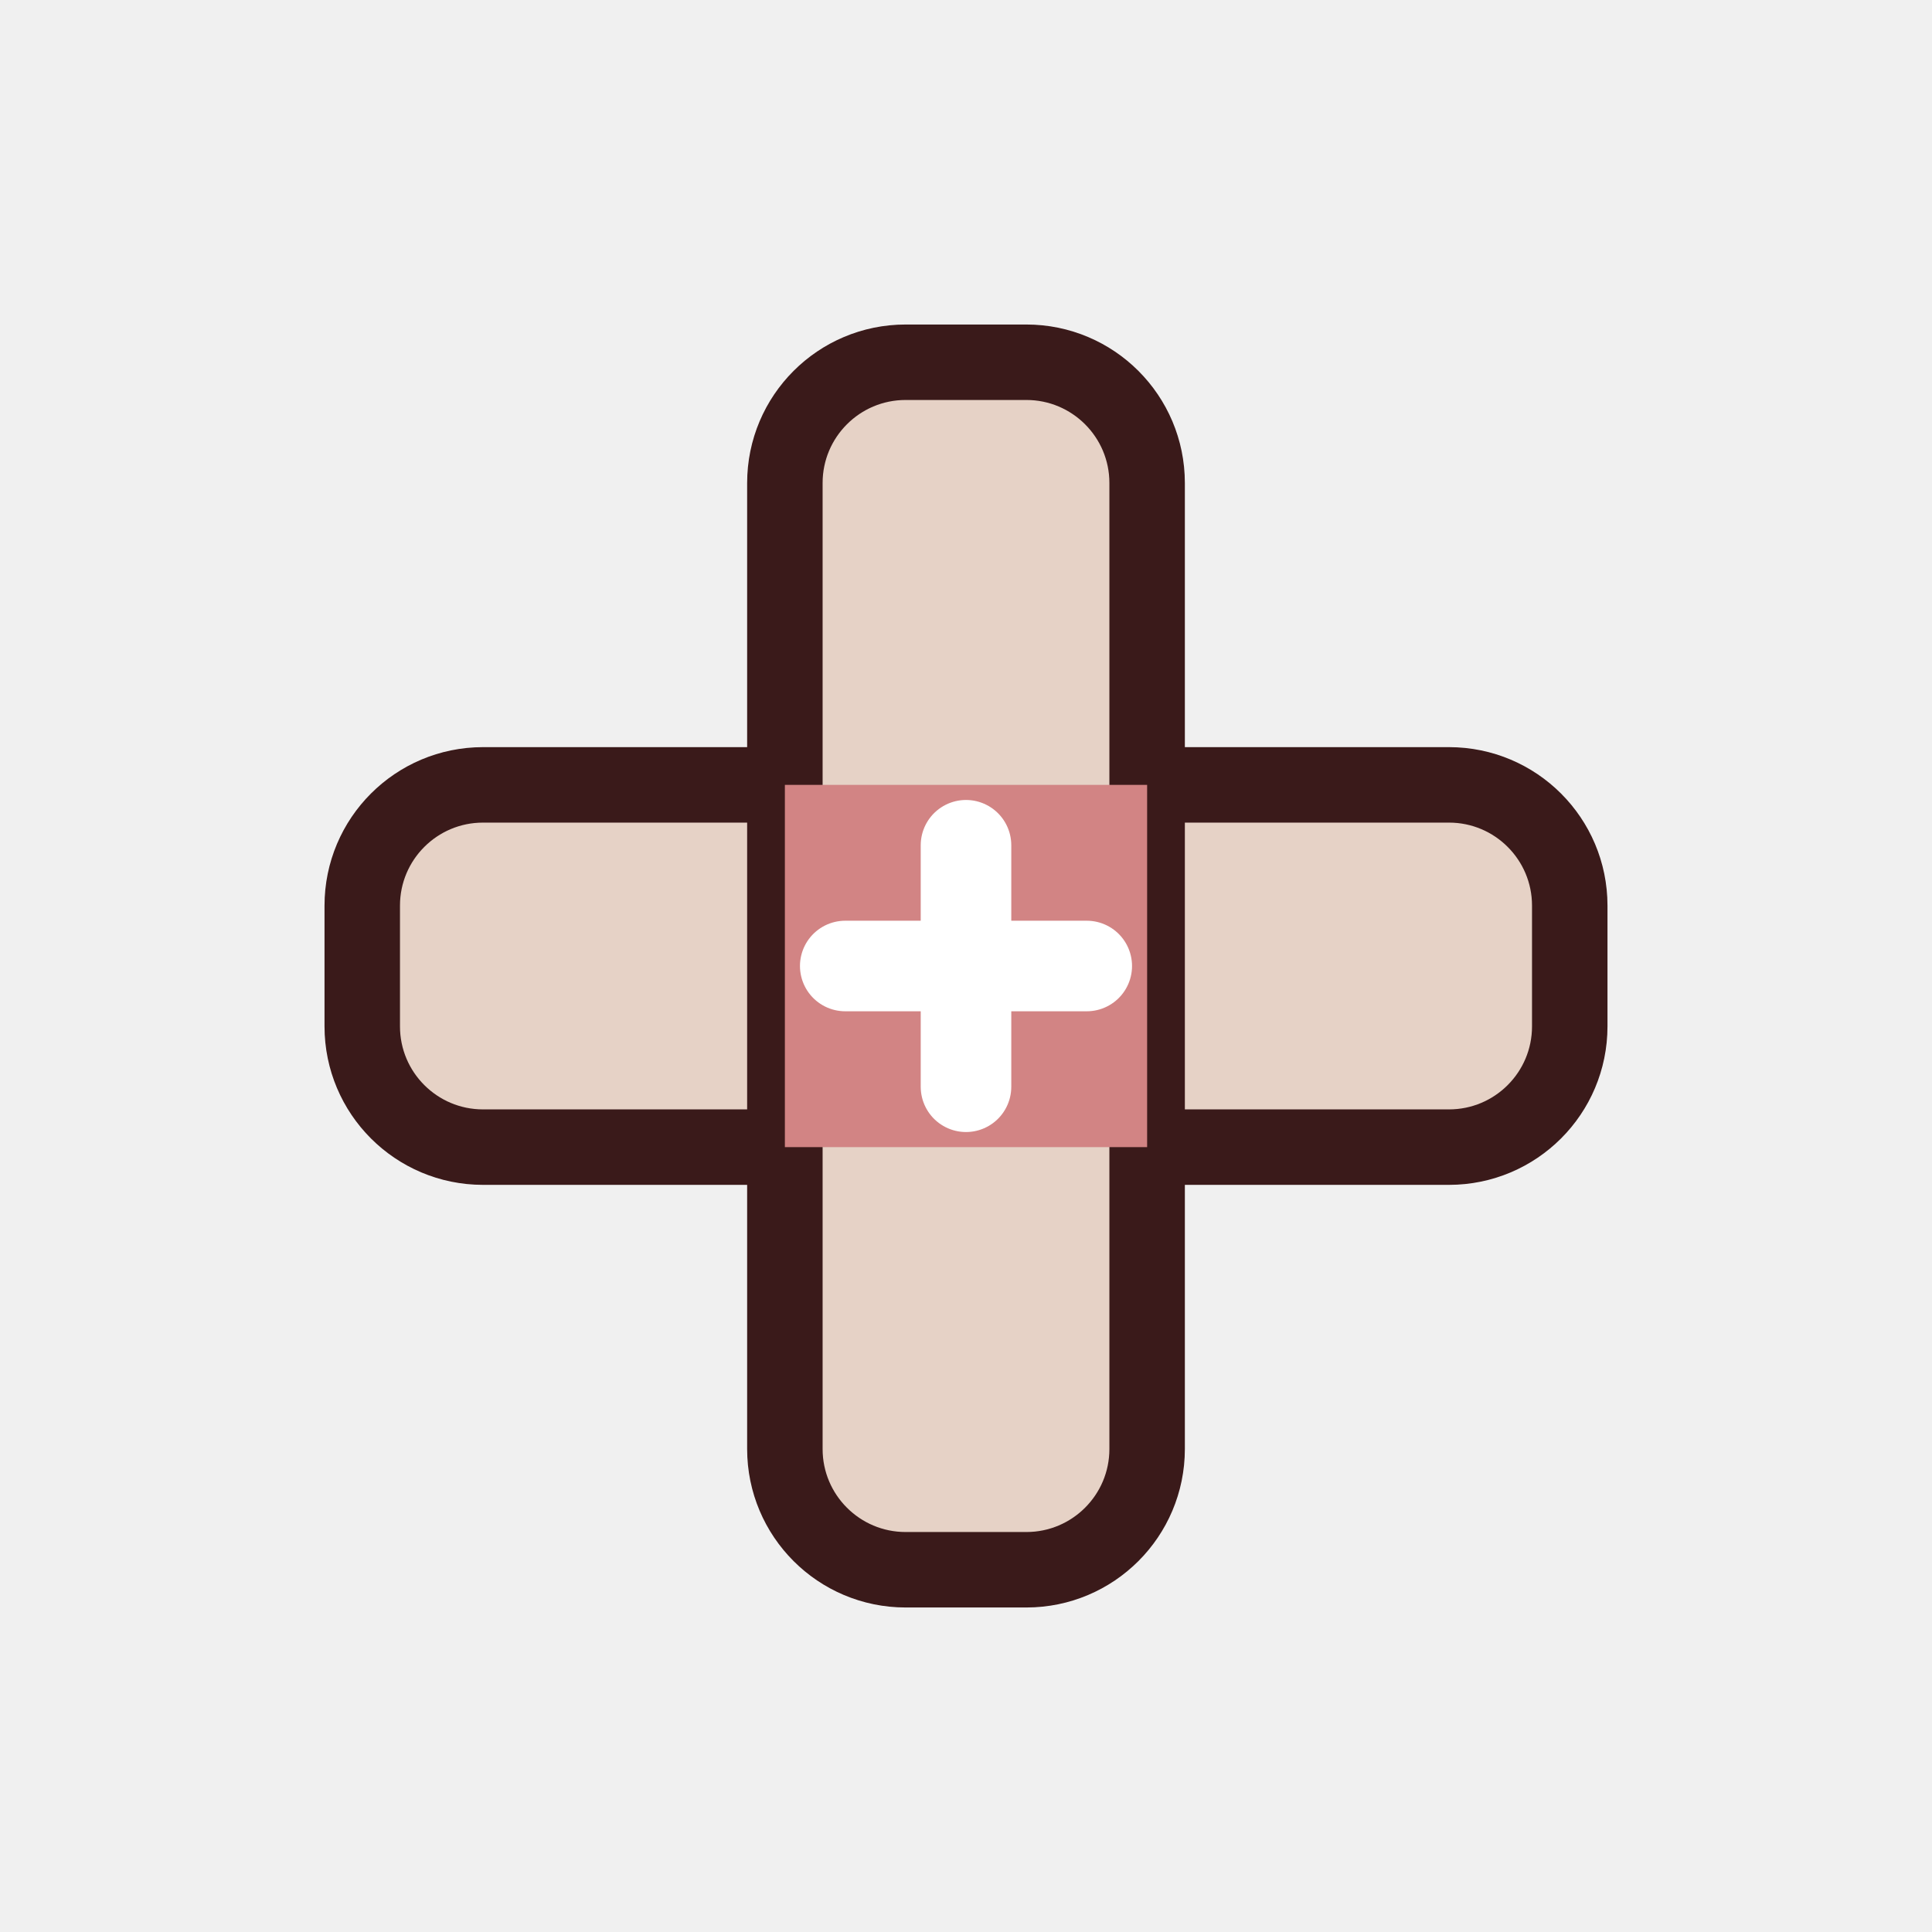
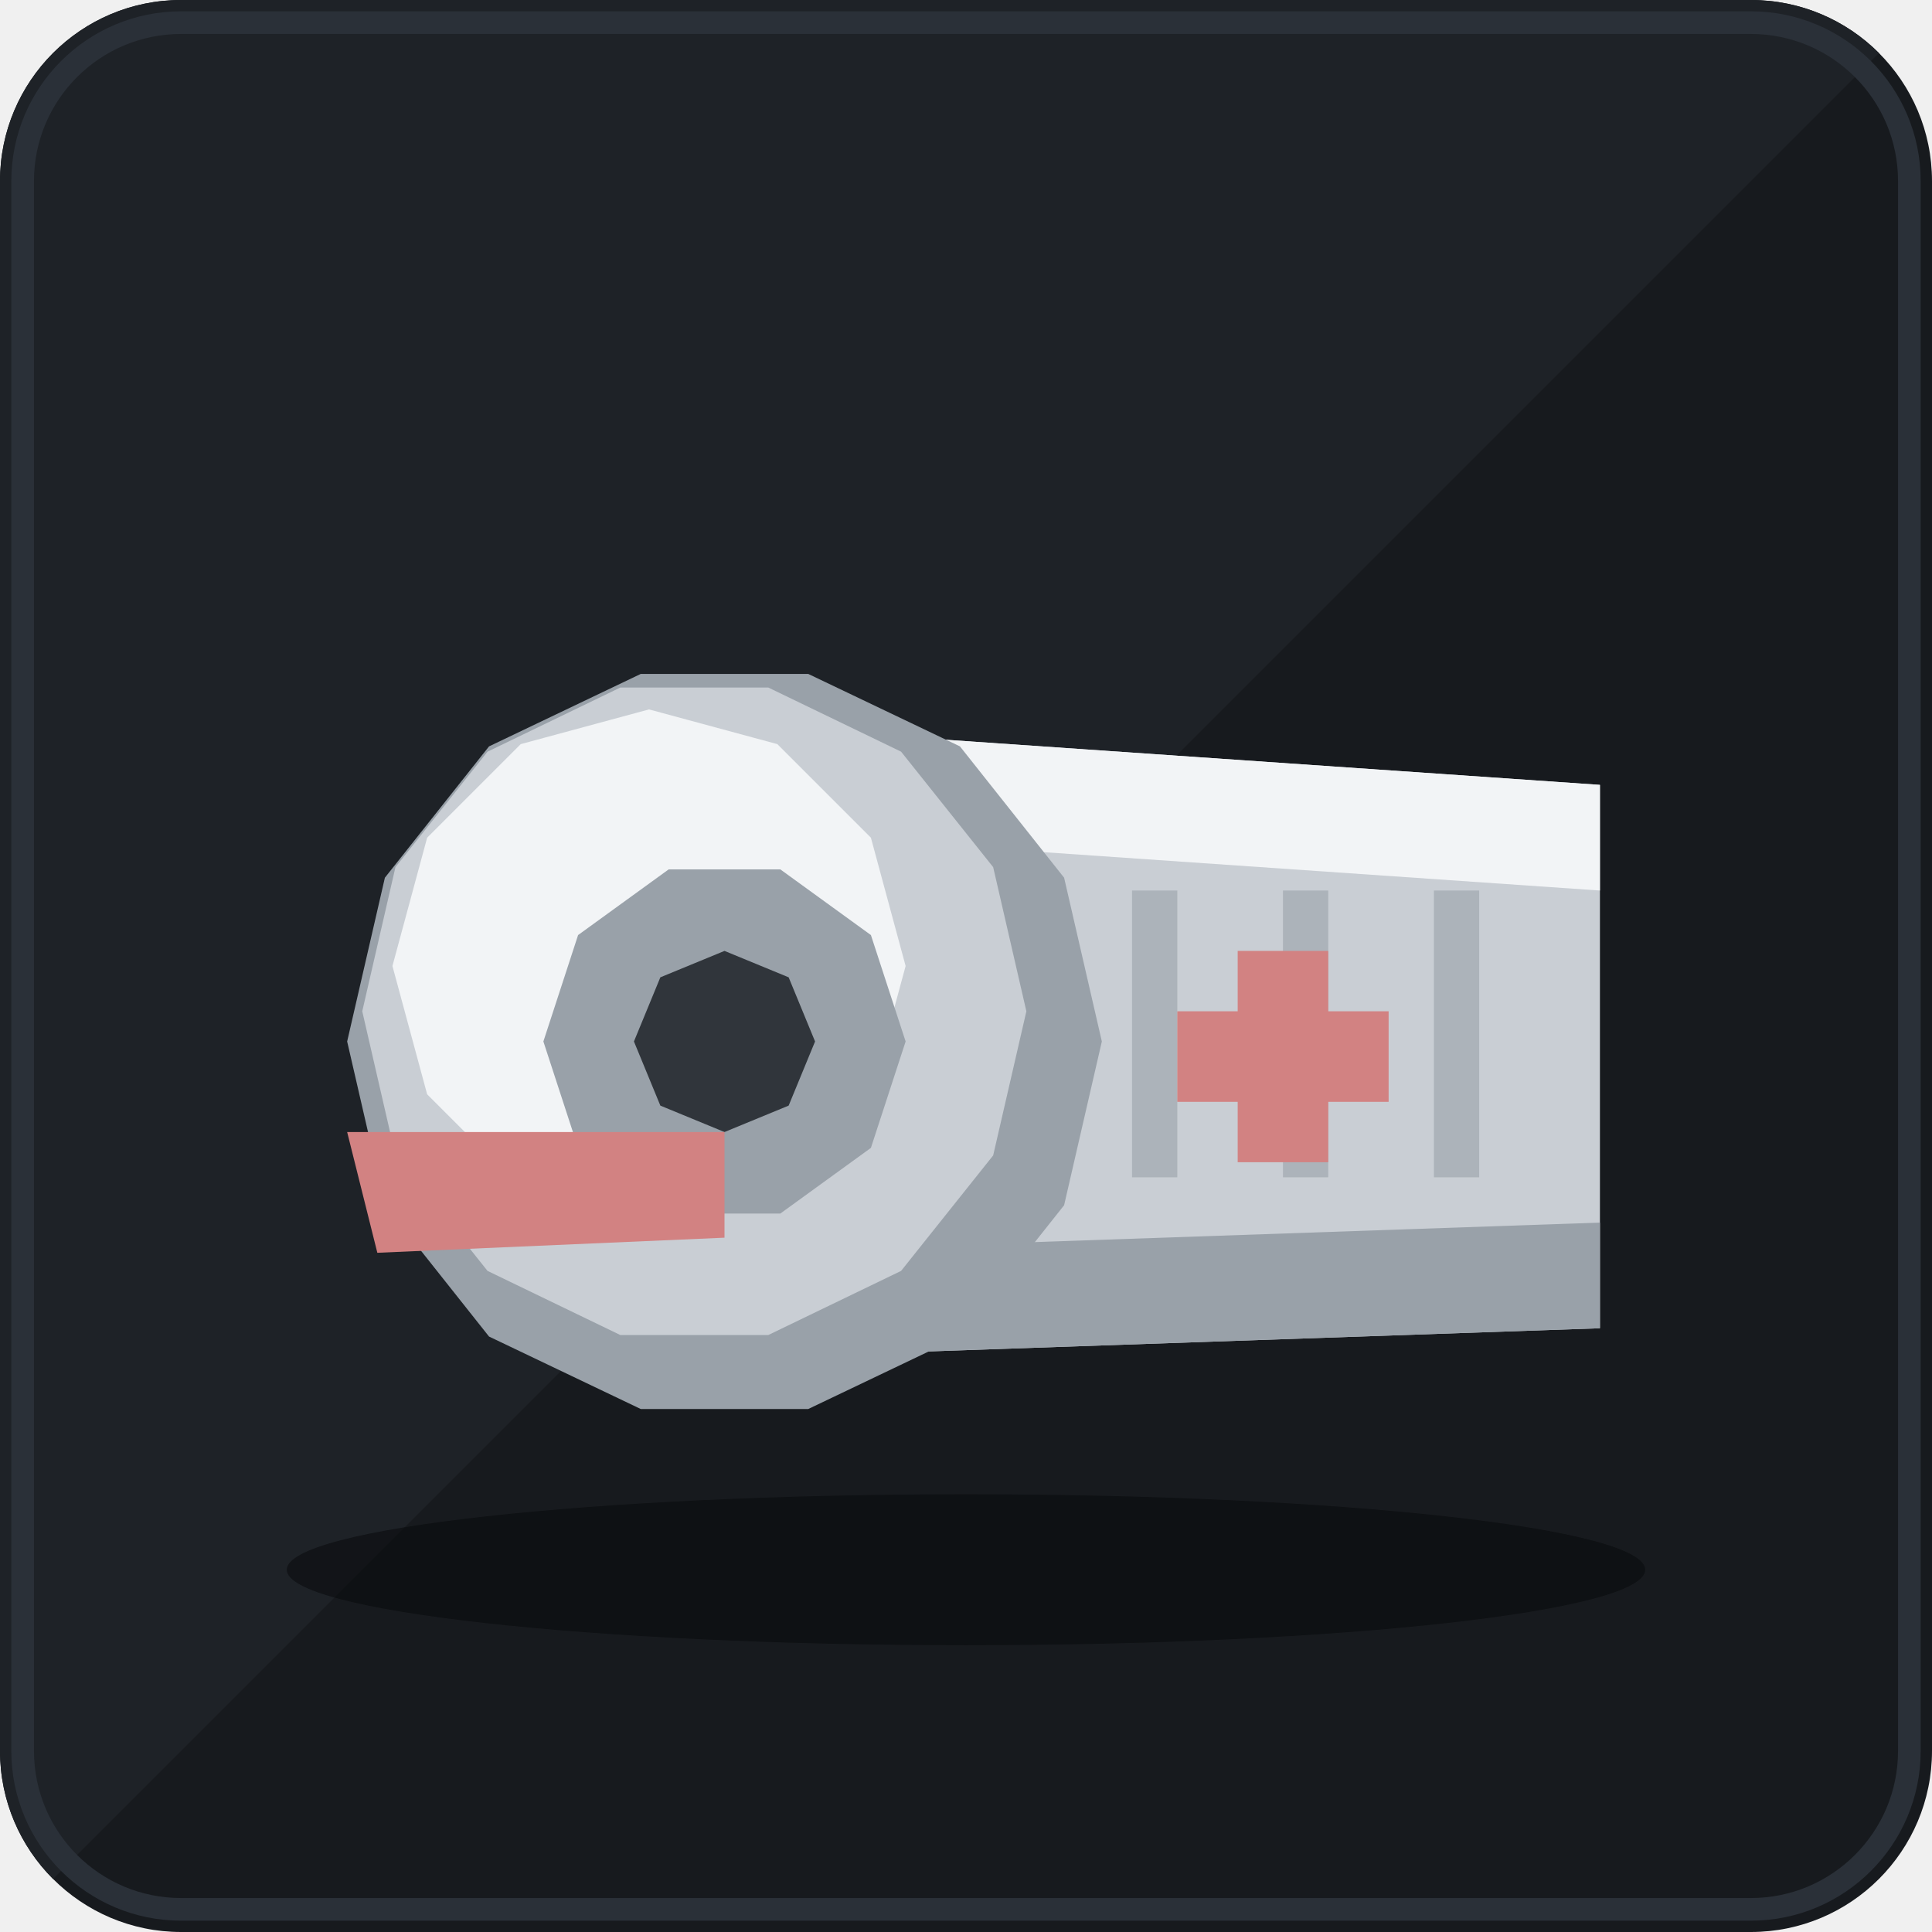
- <svg xmlns="http://www.w3.org/2000/svg" viewBox="0 0 64 64">
-   <rect x="12" y="26" width="40" height="12" rx="4" fill="#e6d2c6" stroke="#3a1a1a" stroke-width="2.5" />
-   <rect x="26" y="12" width="12" height="40" rx="4" fill="#e6d2c6" stroke="#3a1a1a" stroke-width="2.5" />
-   <rect x="26" y="26" width="12" height="12" fill="#d28484" />
-   <path d="M32 28 v8 M28 32 h8" stroke="#fff" stroke-width="3" stroke-linecap="round" />
+ <svg xmlns="http://www.w3.org/2000/svg" viewBox="0 0 256 256">
+   <clipPath id="plateClip">
+     <rect x="0" y="0" width="256" height="256" rx="24" />
+   </clipPath>
+   <g clip-path="url(#plateClip)">
+     <rect x="0" y="0" width="256" height="256" fill="#171a1e" />
+     <polygon points="0,0 256,0 0,256" fill="#1e2227" />
+   </g>
+   <rect x="3" y="3" width="250" height="250" rx="21" fill="none" stroke="#2a3038" stroke-width="3" />
+   <ellipse cx="128" cy="208" rx="90" ry="10" fill="#07090b" opacity="0.55" />
+   <polygon points="96,96 212,104 212,176 96,180" fill="#c9ced4" />
+   <polygon points="96,96 212,104 212,118 96,110" fill="#f2f4f6" />
+   <polygon points="96,166 212,162 212,176 96,180" fill="#99a1a9" />
+   <rect x="130" y="118" width="6" height="38" fill="#99a1a9" opacity="0.6" />
+   <rect x="150" y="118" width="6" height="38" fill="#99a1a9" opacity="0.6" />
+   <rect x="170" y="118" width="6" height="38" fill="#99a1a9" opacity="0.6" />
+   <rect x="190" y="118" width="6" height="38" fill="#99a1a9" opacity="0.6" />
+   <polygon points="164,126 176,126 176,134 184,134 184,146 176,146 176,154 164,154 164,146 156,146 156,134 164,134" fill="#d28282" />
+   <polygon points="146,138 141,159.7 127.2,177.1 107.1,186.7 84.9,186.7 64.8,177.1 51,159.7 46,138 51,116.3 64.8,98.9 84.9,89.3 107.1,89.3 127.2,98.9 141,116.3" fill="#99a1a9" />
+   <polygon points="136,134 131.6,153.1 119.4,168.4 101.8,176.9 82.2,176.9 64.6,168.4 52.4,153.1 48,134 52.4,114.9 64.6,99.6 82.2,91.1 101.8,91.1 119.4,99.6 131.6,114.9" fill="#c9ced4" />
+   <polygon points="120,128 115.4,145 103,157.4 86,162 69,157.4 56.6,145 52,128 56.6,111 69,98.6 86,94 103,98.6 115.4,111" fill="#f2f4f6" />
+   <polygon points="120,138 115.4,152.1 103.4,160.8 88.6,160.8 76.6,152.1 72,138 76.6,123.9 88.6,115.2 103.4,115.2 115.4,123.9" fill="#99a1a9" />
+   <polygon points="108,138 104.5,146.5 96,150 87.5,146.5 84,138 87.5,129.5 96,126 104.5,129.5" fill="#30353b" />
+   <polygon points="46,150 96,150 96,164 50,166" fill="#d28282" />
</svg>
